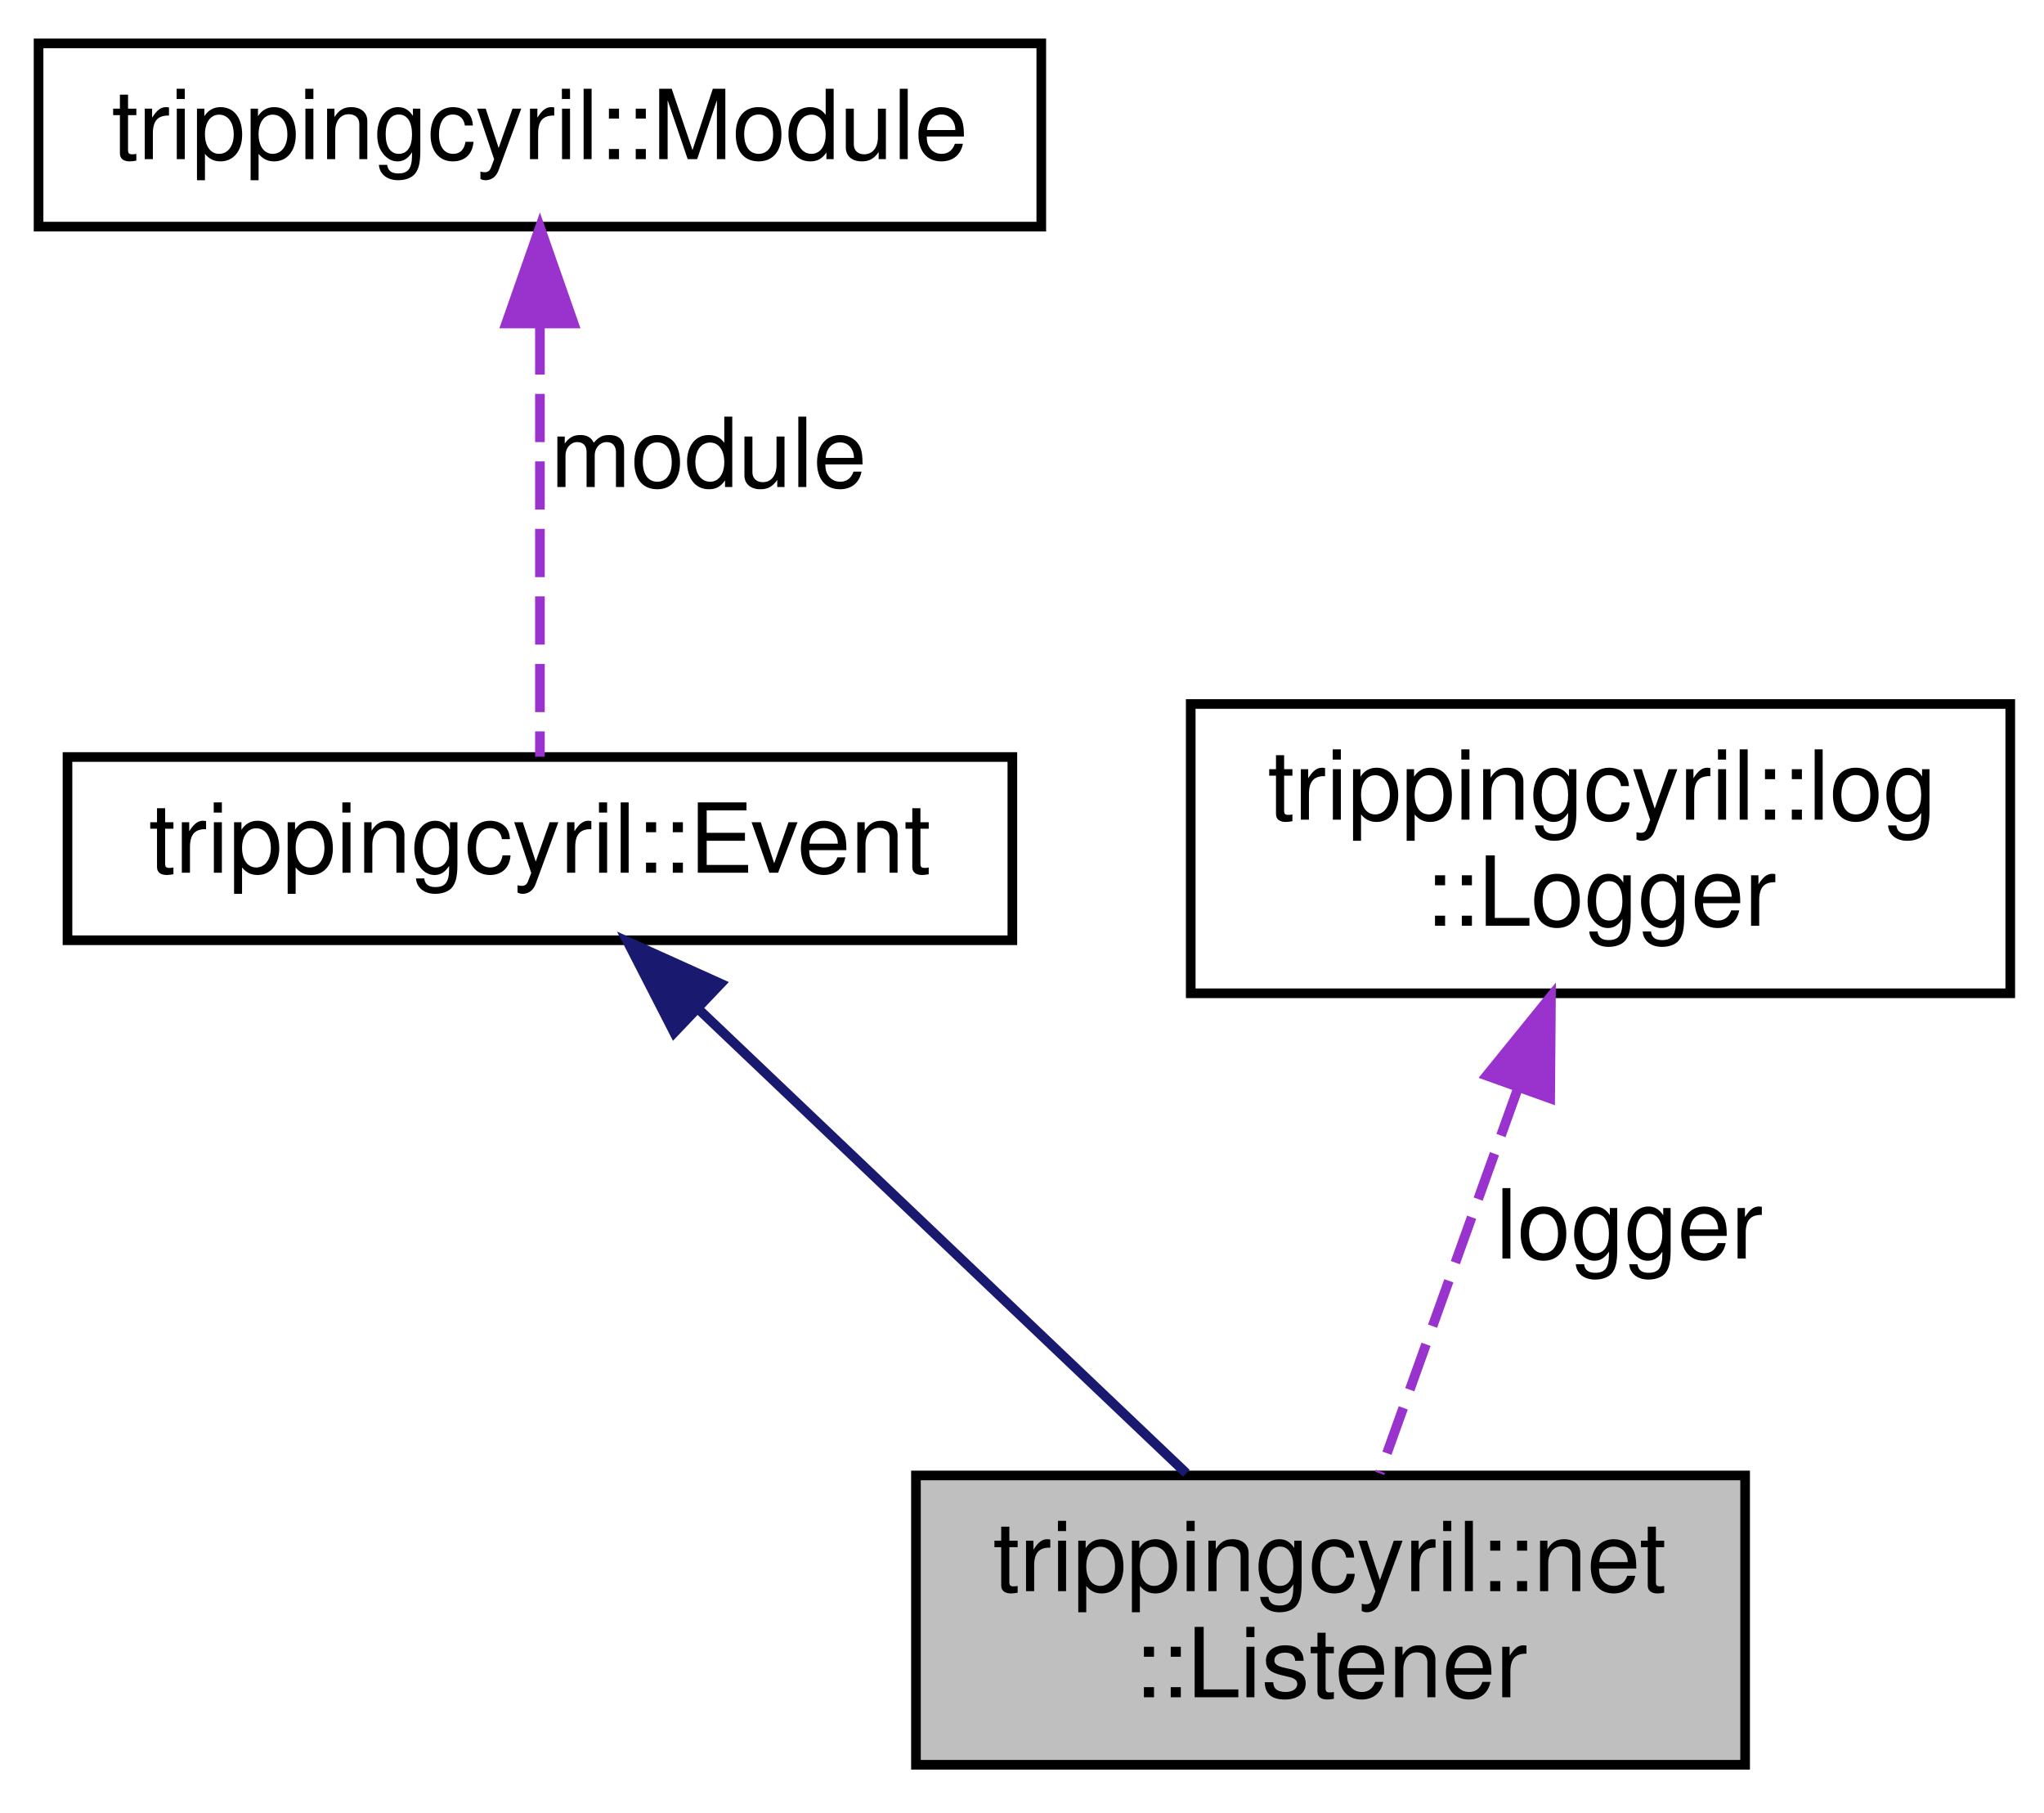
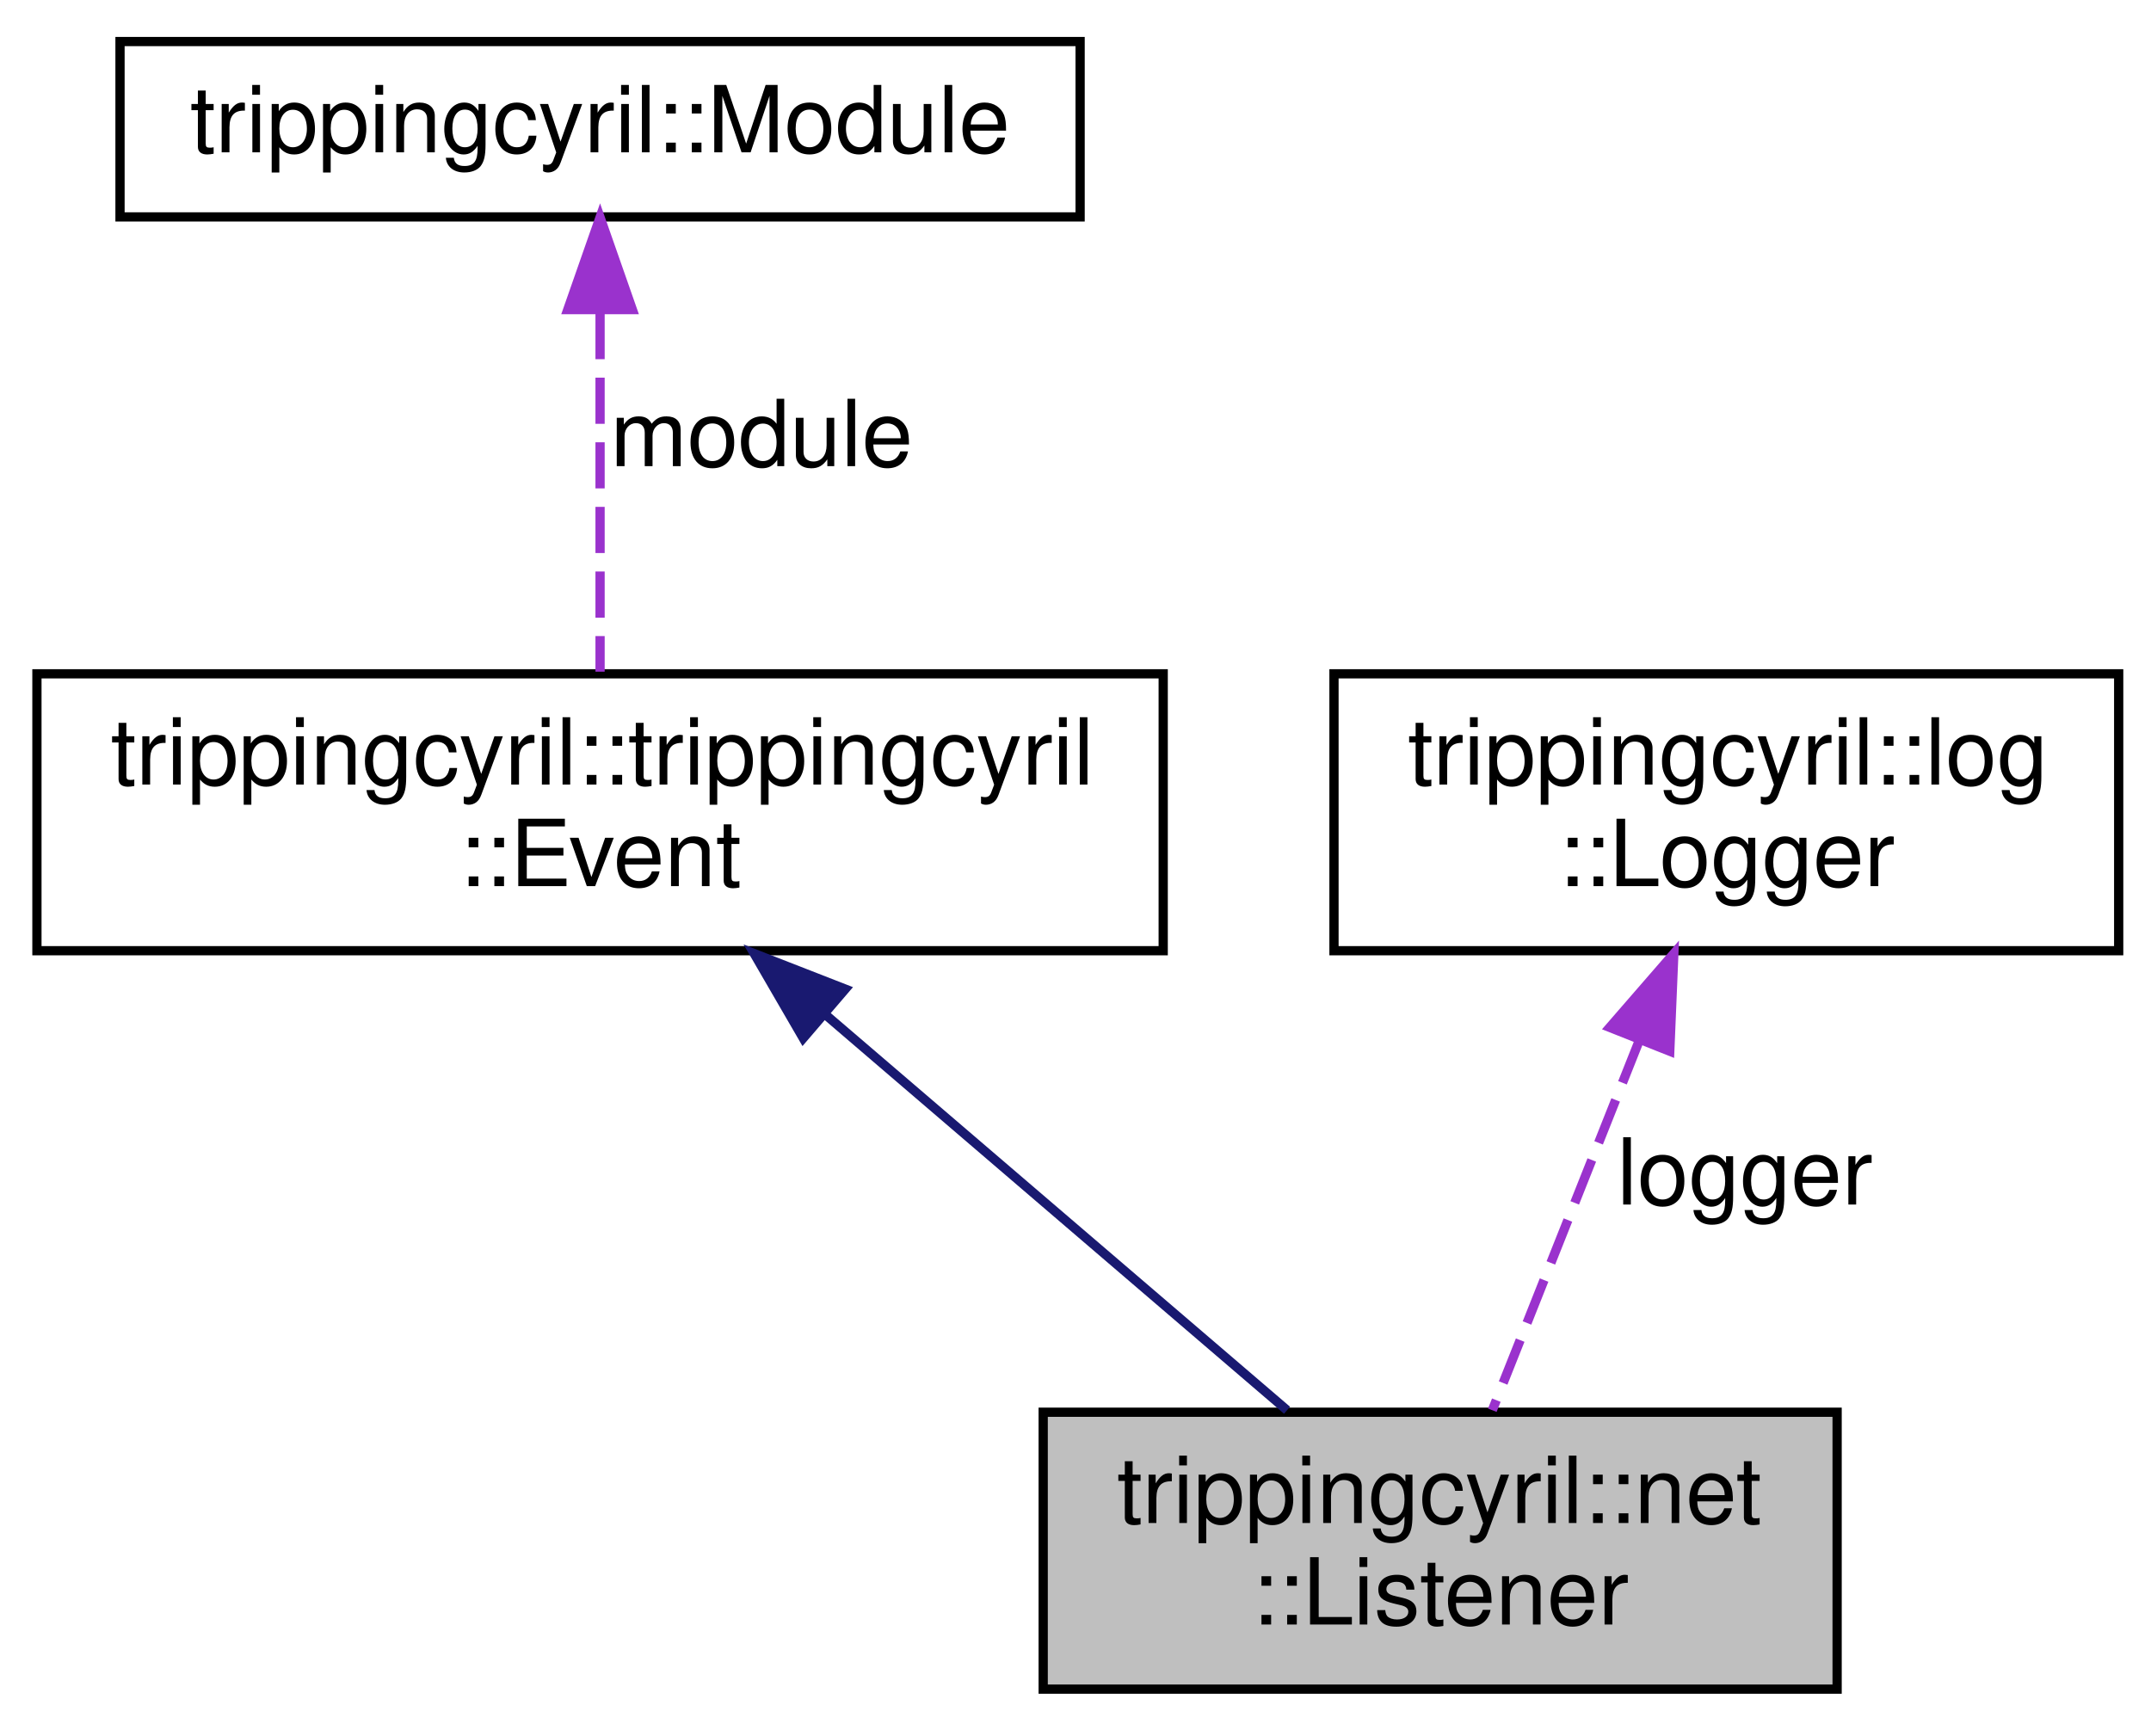
- <svg xmlns="http://www.w3.org/2000/svg" xmlns:xlink="http://www.w3.org/1999/xlink" width="212pt" height="188pt" viewBox="0.00 0.00 212.00 188.00">
+ <svg xmlns="http://www.w3.org/2000/svg" xmlns:xlink="http://www.w3.org/1999/xlink" width="233pt" height="188pt" viewBox="0.00 0.00 233.00 188.00">
  <g id="graph0" class="graph" transform="scale(1 1) rotate(0) translate(4 184)">
    <g id="node1" class="node">
-       <polygon fill="#bfbfbf" stroke="black" points="91,-1 91,-31 177,-31 177,-1 91,-1" />
-       <text text-anchor="start" x="99" y="-19" font-family="Helvetica,sans-Serif" font-size="10.00">trippingcyril::net</text>
-       <text text-anchor="middle" x="134" y="-8" font-family="Helvetica,sans-Serif" font-size="10.00">::Listener</text>
+       <polygon fill="#bfbfbf" stroke="black" points="109,-1 109,-31 195,-31 195,-1 109,-1" />
+       <text text-anchor="start" x="117" y="-19" font-family="Helvetica,sans-Serif" font-size="10.00">trippingcyril::net</text>
+       <text text-anchor="middle" x="152" y="-8" font-family="Helvetica,sans-Serif" font-size="10.00">::Listener</text>
    </g>
    <g id="node2" class="node">
      <g id="a_node2">
-         <a xlink:href="classtrippingcyril_1_1_event.html" target="_top" xlink:title="Event class to automatically register and unregister event driven classes with modules, simply implement this from any event driven class. ">
-           <polygon fill="none" stroke="black" points="3,-86.5 3,-105.5 101,-105.5 101,-86.5 3,-86.5" />
-           <text text-anchor="middle" x="52" y="-93.5" font-family="Helvetica,sans-Serif" font-size="10.00">trippingcyril::Event</text>
+         <a xlink:href="classtrippingcyril_1_1trippingcyril_1_1_event.html" target="_top" xlink:title="Event class to automatically register and unregister event driven classes with modules, simply implement this from any event driven class. ">
+           <polygon fill="none" stroke="black" points="0,-81 0,-111 122,-111 122,-81 0,-81" />
+           <text text-anchor="start" x="8" y="-99" font-family="Helvetica,sans-Serif" font-size="10.00">trippingcyril::trippingcyril</text>
+           <text text-anchor="middle" x="61" y="-88" font-family="Helvetica,sans-Serif" font-size="10.00">::Event</text>
        </a>
      </g>
    </g>
    <g id="edge1" class="edge">
-       <path fill="none" stroke="midnightblue" d="M68.521,-79.285C83.297,-65.229 104.765,-44.809 119.043,-31.227" />
-       <polygon fill="midnightblue" stroke="midnightblue" points="65.922,-76.927 61.089,-86.355 70.747,-81.998 65.922,-76.927" />
+       <path fill="none" stroke="midnightblue" d="M85.509,-73.992C101.321,-60.439 121.464,-43.174 135.415,-31.216" />
+       <polygon fill="midnightblue" stroke="midnightblue" points="83.006,-71.528 77.691,-80.694 87.561,-76.843 83.006,-71.528" />
    </g>
    <g id="node3" class="node">
      <g id="a_node3">
        <a xlink:href="classtrippingcyril_1_1_module.html" target="_top" xlink:title="Base class for modules. ">
-           <polygon fill="none" stroke="black" points="0,-160.5 0,-179.5 104,-179.5 104,-160.5 0,-160.5" />
-           <text text-anchor="middle" x="52" y="-167.5" font-family="Helvetica,sans-Serif" font-size="10.00">trippingcyril::Module</text>
+           <polygon fill="none" stroke="black" points="9,-160.5 9,-179.5 113,-179.5 113,-160.5 9,-160.5" />
+           <text text-anchor="middle" x="61" y="-167.5" font-family="Helvetica,sans-Serif" font-size="10.00">trippingcyril::Module</text>
        </a>
      </g>
    </g>
    <g id="edge2" class="edge">
-       <path fill="none" stroke="#9a32cd" stroke-dasharray="5,2" d="M52,-150.156C52,-135.712 52,-116.459 52,-105.531" />
-       <polygon fill="#9a32cd" stroke="#9a32cd" points="48.5,-150.458 52,-160.458 55.5,-150.458 48.5,-150.458" />
-       <text text-anchor="middle" x="69.5" y="-133.5" font-family="Helvetica,sans-Serif" font-size="10.00"> module</text>
+       <path fill="none" stroke="#9a32cd" stroke-dasharray="5,2" d="M61,-150.085C61,-137.915 61,-122.354 61,-111.232" />
+       <polygon fill="#9a32cd" stroke="#9a32cd" points="57.5,-150.458 61,-160.458 64.5,-150.458 57.5,-150.458" />
+       <text text-anchor="middle" x="78.5" y="-133.5" font-family="Helvetica,sans-Serif" font-size="10.00"> module</text>
    </g>
    <g id="node4" class="node">
      <g id="a_node4">
        <a xlink:href="classtrippingcyril_1_1log_1_1_logger.html" target="_top" xlink:title="Base class to provide logging. ">
-           <polygon fill="none" stroke="black" points="119.5,-81 119.5,-111 204.5,-111 204.5,-81 119.5,-81" />
-           <text text-anchor="start" x="127.5" y="-99" font-family="Helvetica,sans-Serif" font-size="10.00">trippingcyril::log</text>
-           <text text-anchor="middle" x="162" y="-88" font-family="Helvetica,sans-Serif" font-size="10.00">::Logger</text>
+           <polygon fill="none" stroke="black" points="140.5,-81 140.5,-111 225.5,-111 225.5,-81 140.5,-81" />
+           <text text-anchor="start" x="148.5" y="-99" font-family="Helvetica,sans-Serif" font-size="10.00">trippingcyril::log</text>
+           <text text-anchor="middle" x="183" y="-88" font-family="Helvetica,sans-Serif" font-size="10.00">::Logger</text>
        </a>
      </g>
    </g>
    <g id="edge3" class="edge">
-       <path fill="none" stroke="#9a32cd" stroke-dasharray="5,2" d="M153.367,-70.952C148.694,-57.934 143.081,-42.296 139.103,-31.216" />
-       <polygon fill="#9a32cd" stroke="#9a32cd" points="150.191,-72.464 156.864,-80.694 156.78,-70.099 150.191,-72.464" />
-       <text text-anchor="middle" x="165" y="-53.5" font-family="Helvetica,sans-Serif" font-size="10.00"> logger</text>
+       <path fill="none" stroke="#9a32cd" stroke-dasharray="5,2" d="M173.596,-71.338C168.392,-58.244 162.097,-42.406 157.65,-31.216" />
+       <polygon fill="#9a32cd" stroke="#9a32cd" points="170.368,-72.693 177.314,-80.694 176.873,-70.108 170.368,-72.693" />
+       <text text-anchor="middle" x="185" y="-53.5" font-family="Helvetica,sans-Serif" font-size="10.00"> logger</text>
    </g>
  </g>
</svg>
